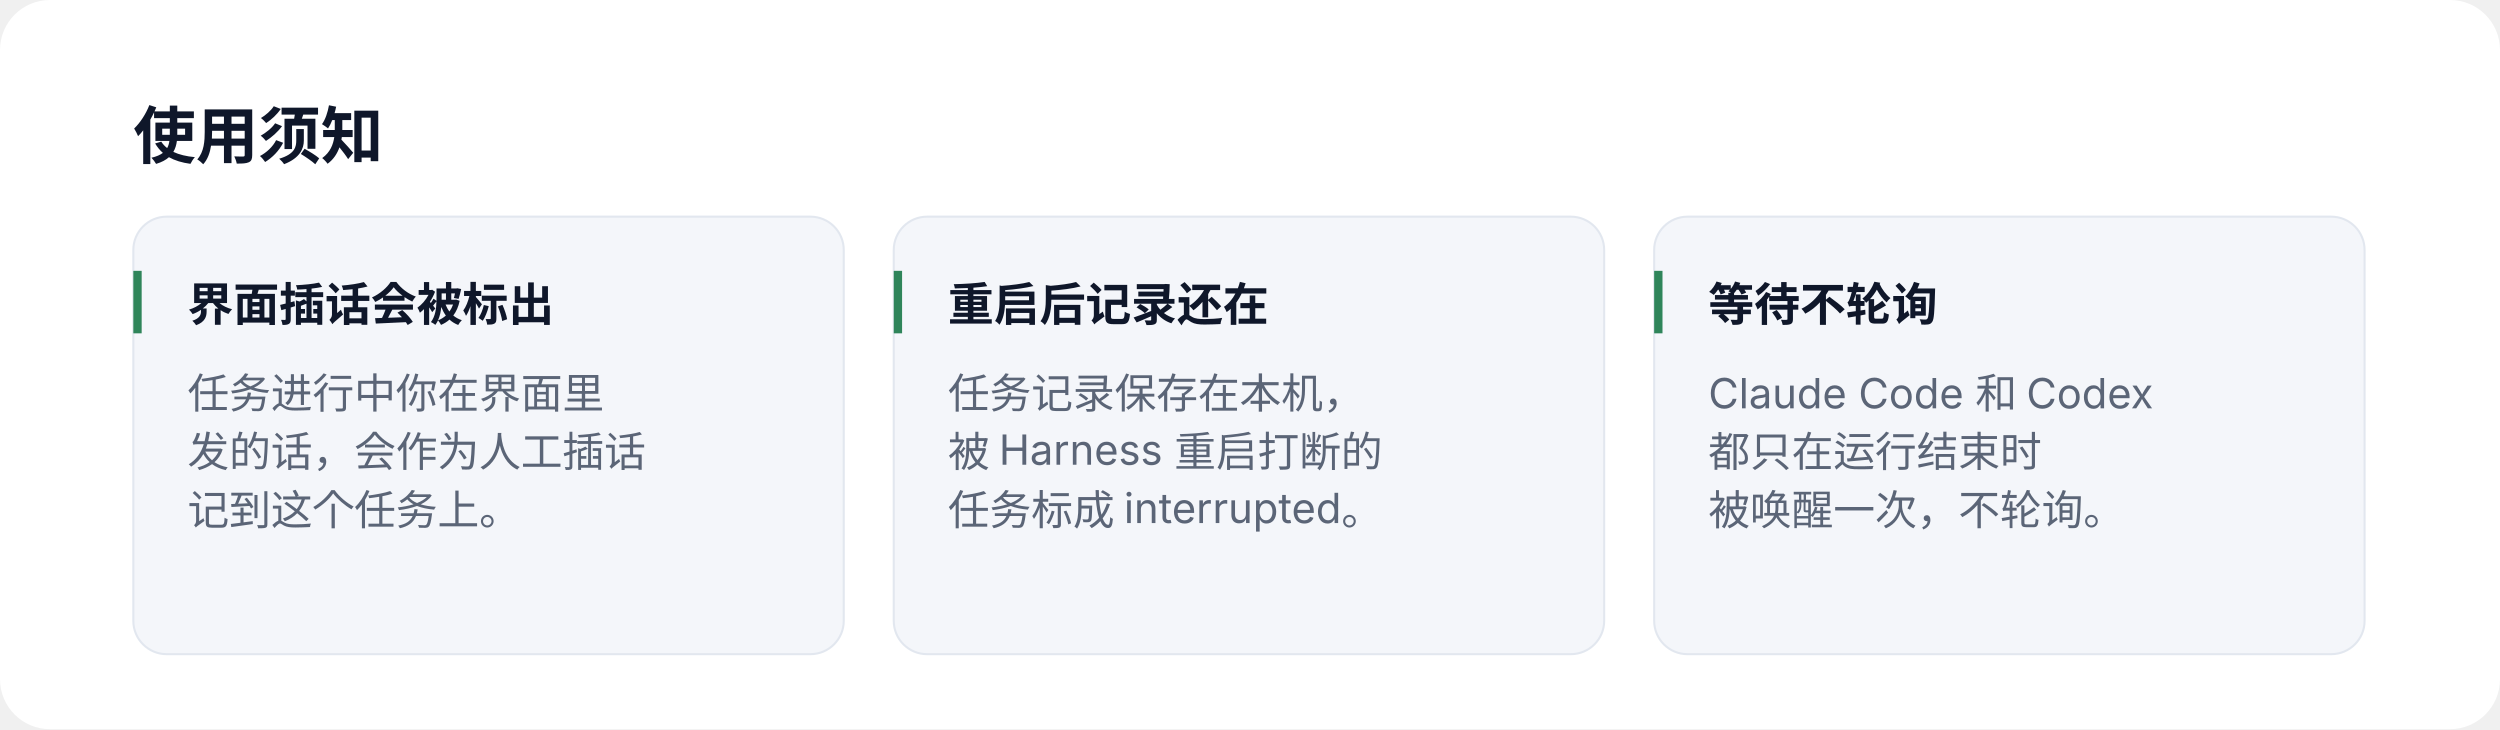
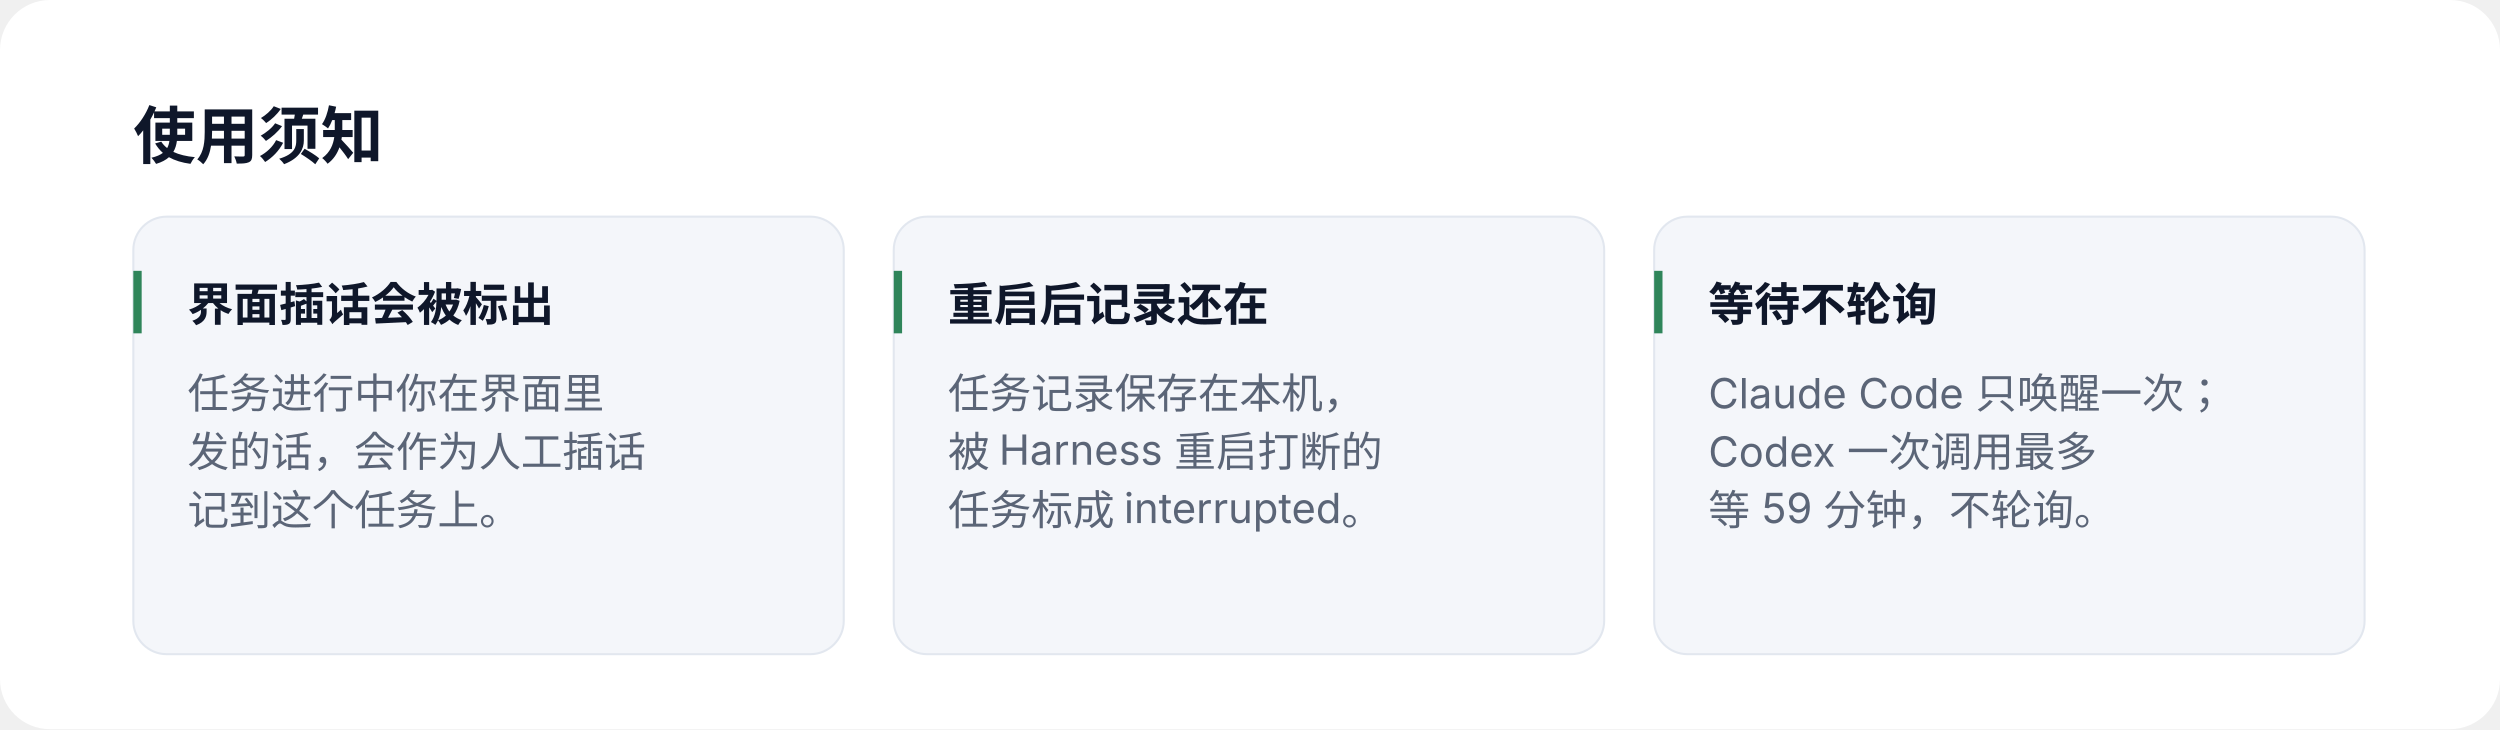
<svg xmlns="http://www.w3.org/2000/svg" width="1200" height="350" viewBox="0 0 1200 350" role="img" aria-labelledby="title desc">
  <rect width="1200" height="350" rx="24" fill="#FFFFFF" />
  <text x="64" y="76" font-family="&quot;Microsoft YaHei&quot;, &quot;PingFang SC&quot;, -apple-system, BlinkMacSystemFont, &quot;Segoe UI&quot;, &quot;PingFang SC&quot;, &quot;Microsoft YaHei&quot;, sans-serif" font-size="30" fill="#0F172A" font-weight="700">使用须知</text>
  <rect x="64" y="104" width="341" height="210" rx="16" fill="#F4F6FA" stroke="#E2E7EF" stroke-width="1" />
  <rect x="64" y="130" width="4" height="30" fill="#2F855A" />
  <text x="90" y="154" font-family="&quot;Microsoft YaHei&quot;, &quot;PingFang SC&quot;, -apple-system, BlinkMacSystemFont, &quot;Segoe UI&quot;, &quot;PingFang SC&quot;, &quot;Microsoft YaHei&quot;, sans-serif" font-size="22" fill="#0F172A" font-weight="700">界面插话会被标出</text>
  <text x="90" y="196" font-family="&quot;Microsoft YaHei&quot;, &quot;PingFang SC&quot;, -apple-system, BlinkMacSystemFont, &quot;Segoe UI&quot;, &quot;PingFang SC&quot;, &quot;Microsoft YaHei&quot;, sans-serif" font-size="20" fill="#5B6577">任务进行中你在界面里</text>
  <text x="90" y="224" font-family="&quot;Microsoft YaHei&quot;, &quot;PingFang SC&quot;, -apple-system, BlinkMacSystemFont, &quot;Segoe UI&quot;, &quot;PingFang SC&quot;, &quot;Microsoft YaHei&quot;, sans-serif" font-size="20" fill="#5B6577">发的话，会作为人工插话</text>
  <text x="90" y="252" font-family="&quot;Microsoft YaHei&quot;, &quot;PingFang SC&quot;, -apple-system, BlinkMacSystemFont, &quot;Segoe UI&quot;, &quot;PingFang SC&quot;, &quot;Microsoft YaHei&quot;, sans-serif" font-size="20" fill="#5B6577">记到这个任务上。</text>
  <rect x="429" y="104" width="341" height="210" rx="16" fill="#F4F6FA" stroke="#E2E7EF" stroke-width="1" />
  <rect x="429" y="130" width="4" height="30" fill="#2F855A" />
  <text x="455" y="154" font-family="&quot;Microsoft YaHei&quot;, &quot;PingFang SC&quot;, -apple-system, BlinkMacSystemFont, &quot;Segoe UI&quot;, &quot;PingFang SC&quot;, &quot;Microsoft YaHei&quot;, sans-serif" font-size="22" fill="#0F172A" font-weight="700">重启后记录还在</text>
  <text x="455" y="196" font-family="&quot;Microsoft YaHei&quot;, &quot;PingFang SC&quot;, -apple-system, BlinkMacSystemFont, &quot;Segoe UI&quot;, &quot;PingFang SC&quot;, &quot;Microsoft YaHei&quot;, sans-serif" font-size="20" fill="#5B6577">任务记录保存在本机，</text>
  <text x="455" y="224" font-family="&quot;Microsoft YaHei&quot;, &quot;PingFang SC&quot;, -apple-system, BlinkMacSystemFont, &quot;Segoe UI&quot;, &quot;PingFang SC&quot;, &quot;Microsoft YaHei&quot;, sans-serif" font-size="20" fill="#5B6577">被 Harness 重启打断的</text>
  <text x="455" y="252" font-family="&quot;Microsoft YaHei&quot;, &quot;PingFang SC&quot;, -apple-system, BlinkMacSystemFont, &quot;Segoe UI&quot;, &quot;PingFang SC&quot;, &quot;Microsoft YaHei&quot;, sans-serif" font-size="20" fill="#5B6577">任务标成 interrupted。</text>
  <rect x="794" y="104" width="341" height="210" rx="16" fill="#F4F6FA" stroke="#E2E7EF" stroke-width="1" />
  <rect x="794" y="130" width="4" height="30" fill="#2F855A" />
  <text x="820" y="154" font-family="&quot;Microsoft YaHei&quot;, &quot;PingFang SC&quot;, -apple-system, BlinkMacSystemFont, &quot;Segoe UI&quot;, &quot;PingFang SC&quot;, &quot;Microsoft YaHei&quot;, sans-serif" font-size="22" fill="#0F172A" font-weight="700">等待不轮询</text>
-   <text x="820" y="196" font-family="&quot;Microsoft YaHei&quot;, &quot;PingFang SC&quot;, -apple-system, BlinkMacSystemFont, &quot;Segoe UI&quot;, &quot;PingFang SC&quot;, &quot;Microsoft YaHei&quot;, sans-serif" font-size="20" fill="#5B6577">Claude Code 和 Codex</text>
-   <text x="820" y="224" font-family="&quot;Microsoft YaHei&quot;, &quot;PingFang SC&quot;, -apple-system, BlinkMacSystemFont, &quot;Segoe UI&quot;, &quot;PingFang SC&quot;, &quot;Microsoft YaHei&quot;, sans-serif" font-size="20" fill="#5B6577">都只在运行结束时</text>
-   <text x="820" y="252" font-family="&quot;Microsoft YaHei&quot;, &quot;PingFang SC&quot;, -apple-system, BlinkMacSystemFont, &quot;Segoe UI&quot;, &quot;PingFang SC&quot;, &quot;Microsoft YaHei&quot;, sans-serif" font-size="20" fill="#5B6577">被唤醒一次，不轮询。</text>
+   <text x="820" y="196" font-family="&quot;Microsoft YaHei&quot;, &quot;PingFang SC&quot;, -apple-system, BlinkMacSystemFont, &quot;Segoe UI&quot;, &quot;PingFang SC&quot;, &quot;Microsoft YaHei&quot;, sans-serif" font-size="20" fill="#5B6577">Claude Code 只唤醒一次；</text>
+   <text x="820" y="224" font-family="&quot;Microsoft YaHei&quot;, &quot;PingFang SC&quot;, -apple-system, BlinkMacSystemFont, &quot;Segoe UI&quot;, &quot;PingFang SC&quot;, &quot;Microsoft YaHei&quot;, sans-serif" font-size="20" fill="#5B6577">Codex 一次调用最多</text>
+   <text x="820" y="252" font-family="&quot;Microsoft YaHei&quot;, &quot;PingFang SC&quot;, -apple-system, BlinkMacSystemFont, &quot;Segoe UI&quot;, &quot;PingFang SC&quot;, &quot;Microsoft YaHei&quot;, sans-serif" font-size="20" fill="#5B6577">等 59 分钟，不轮询。</text>
</svg>
